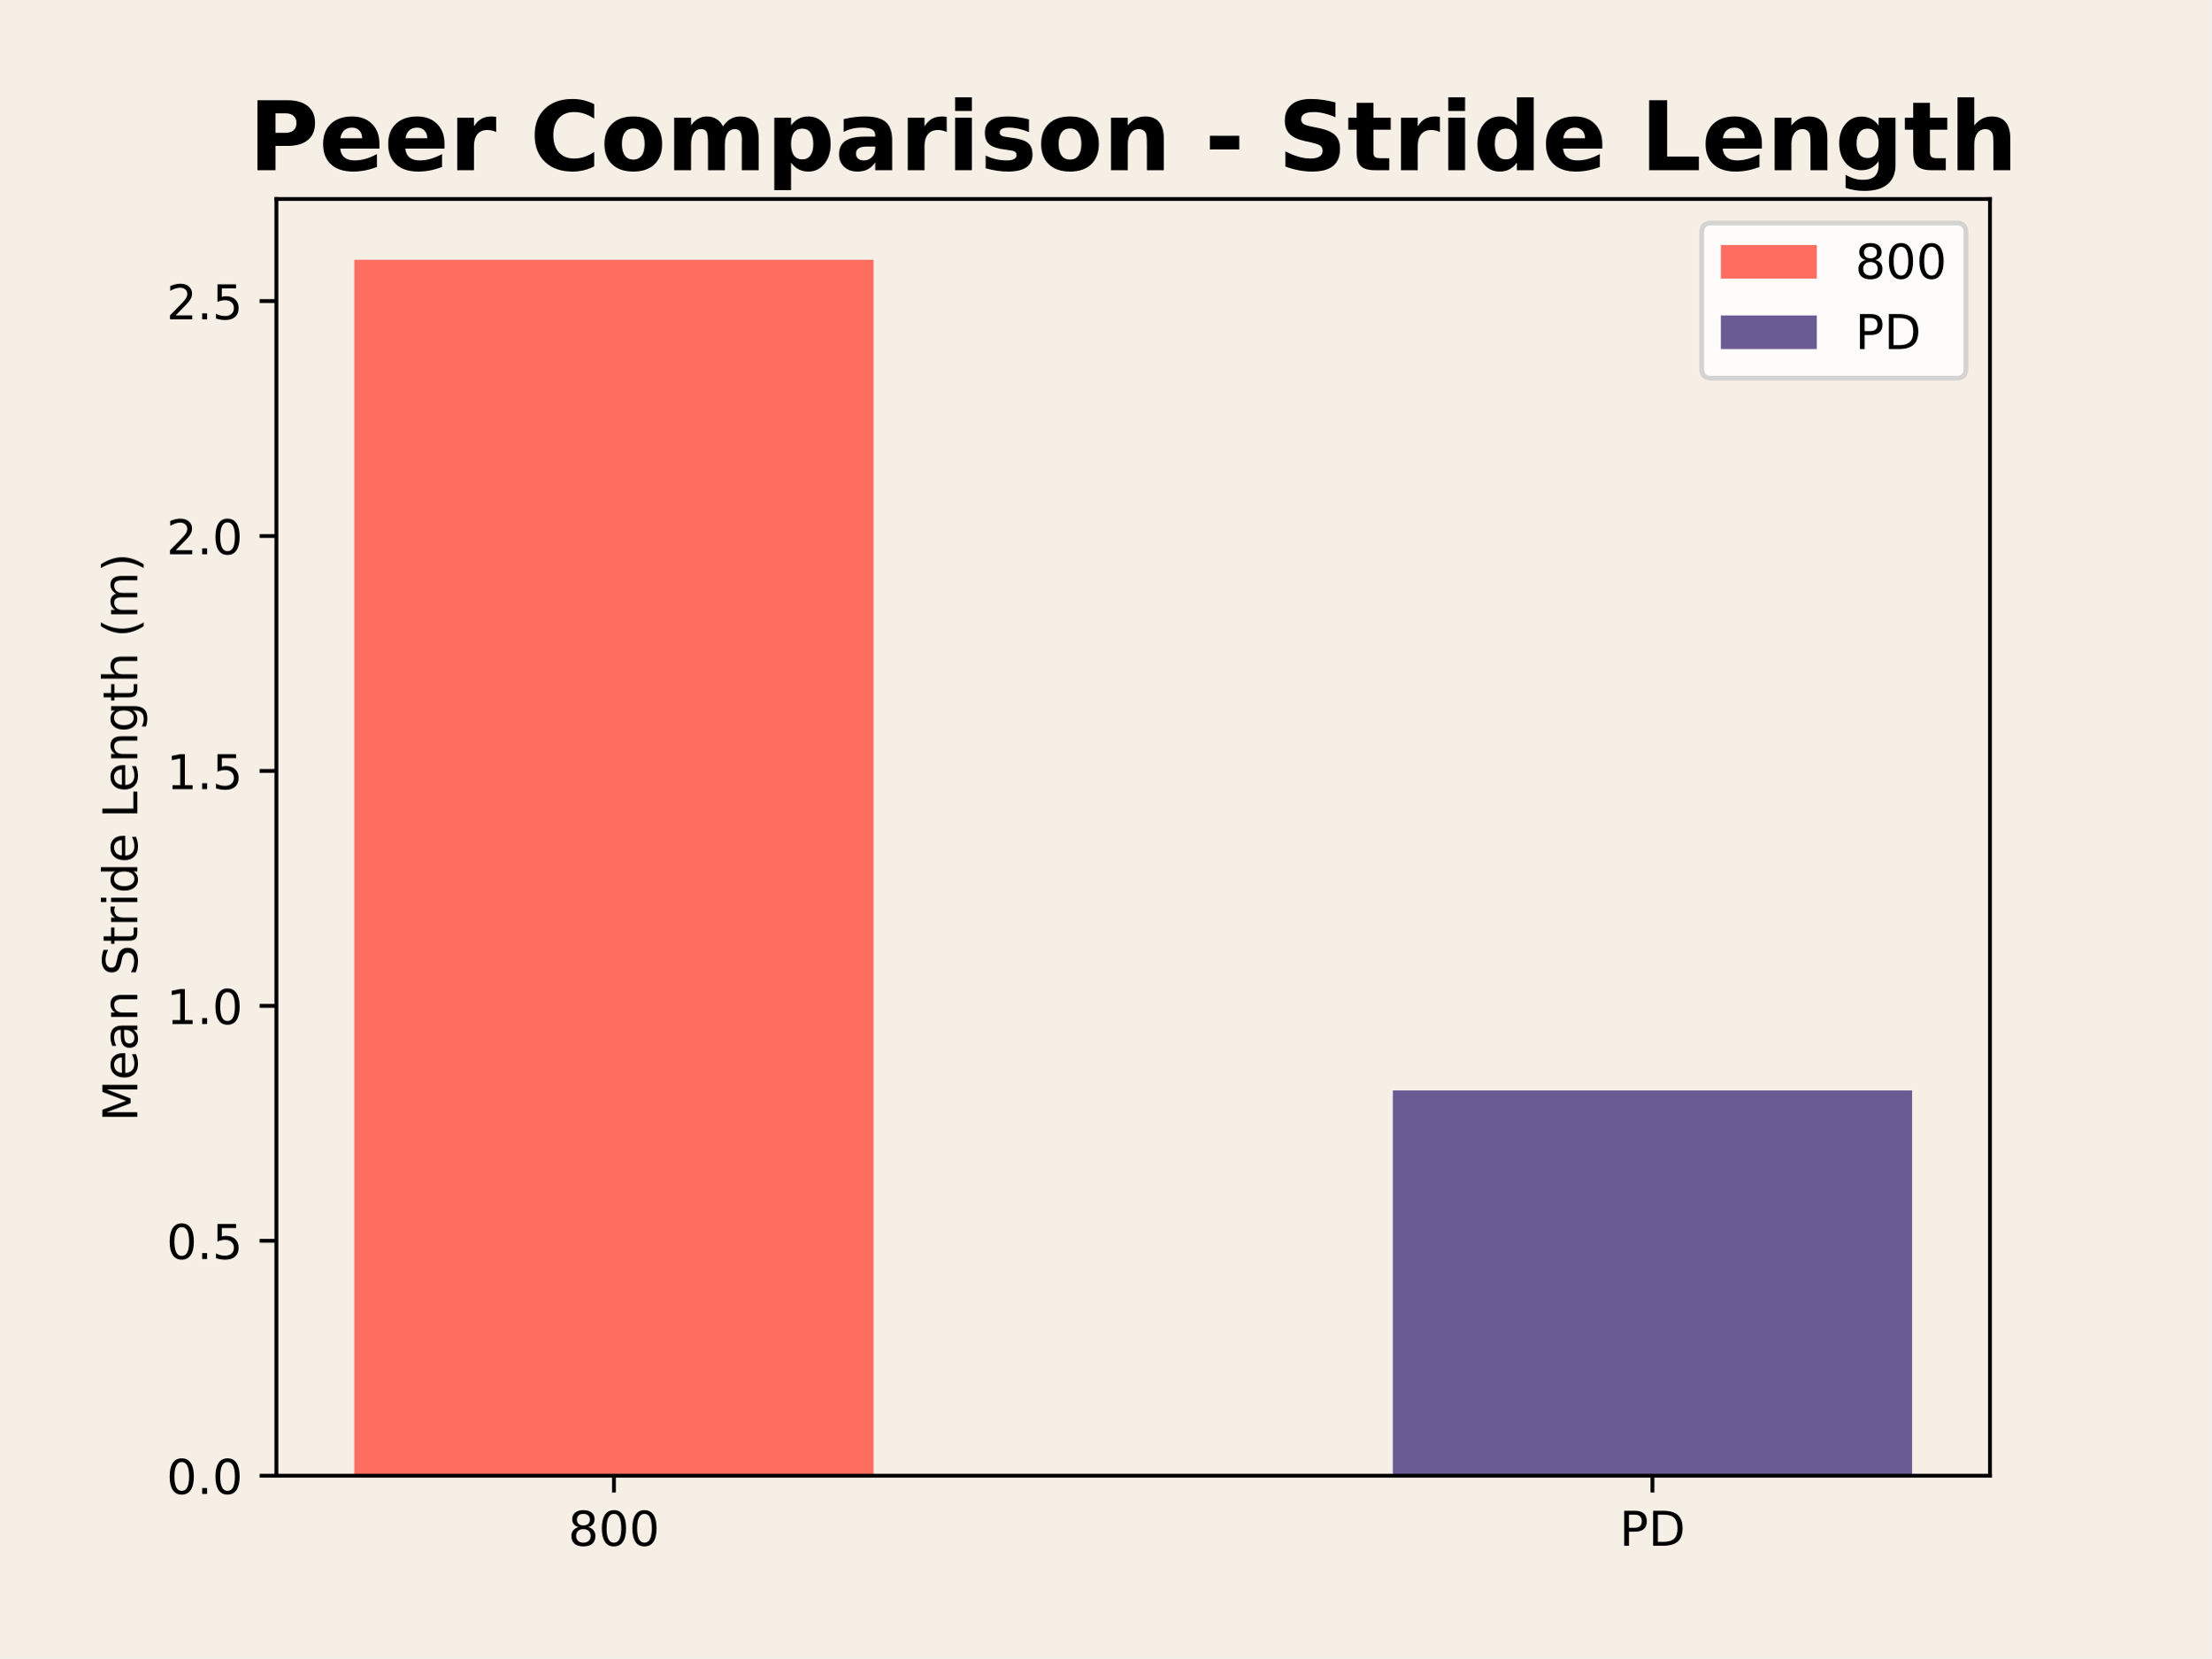
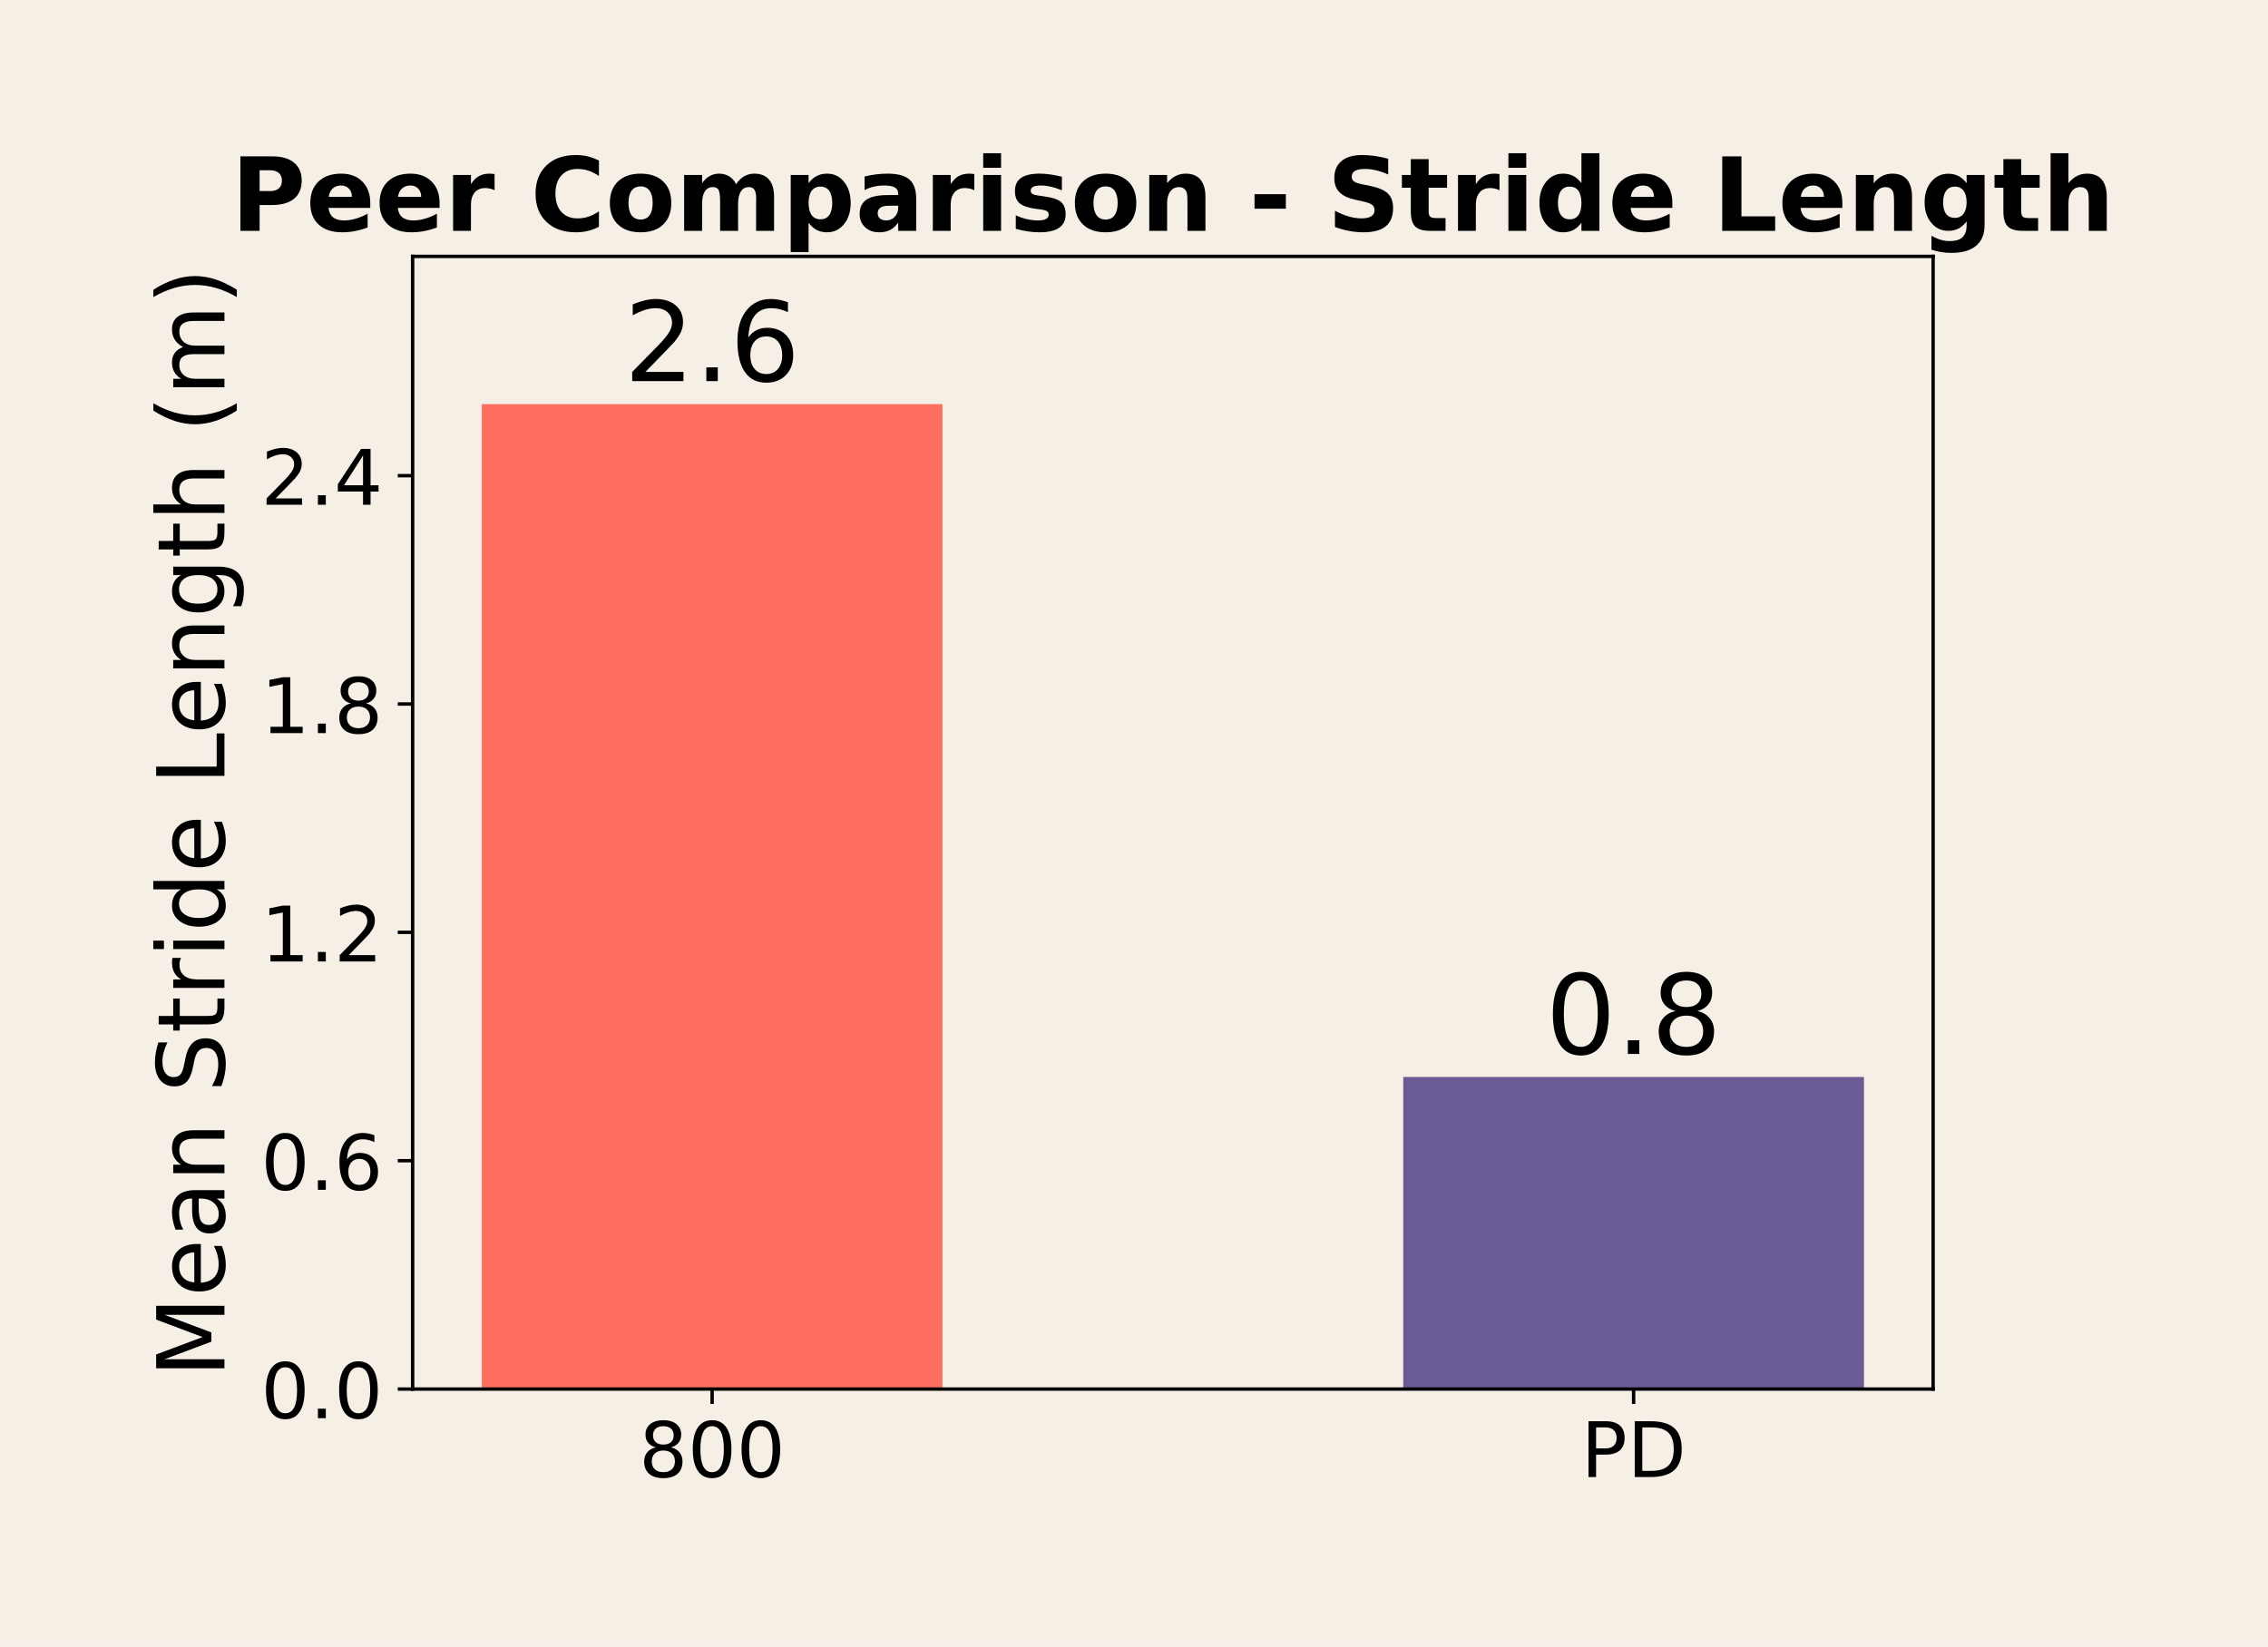
- <svg xmlns="http://www.w3.org/2000/svg" xmlns:xlink="http://www.w3.org/1999/xlink" width="460.8pt" height="345.6pt" viewBox="0 0 460.8 345.6" version="1.1">
+ <svg xmlns="http://www.w3.org/2000/svg" xmlns:xlink="http://www.w3.org/1999/xlink" width="532.696pt" height="386.769pt" viewBox="0 0 532.696 386.769" version="1.1">
  <defs>
    <style type="text/css">*{stroke-linejoin: round; stroke-linecap: butt}</style>
  </defs>
  <g id="figure_1">
    <g id="patch_1">
-       <path d="M 0 345.6  L 460.8 345.6  L 460.8 0  L 0 0  z " style="fill: #f6efe6" />
+       <path d="M 0 386.769  L 532.696 386.769  L 532.696 0  L 0 0  z " style="fill: #f6efe6" />
    </g>
    <g id="axes_1">
      <g id="patch_2">
-         <path d="M 57.6 307.584  L 414.72 307.584  L 414.72 41.472  L 57.6 41.472  z " style="fill: #f6efe6" />
+         <path d="M 96.918 326.348  L 454.038 326.348  L 454.038 60.236  L 96.918 60.236  z " style="fill: #f6efe6" />
      </g>
      <g id="patch_3">
-         <path d="M 73.833 307.584  L 182.051 307.584  L 182.051 54.144  L 73.833 54.144  z " clip-path="url(#peed74e137e)" style="fill: #ff6f61" />
+         <path d="M 113.15 326.348  L 221.368 326.348  L 221.368 94.947  L 113.15 94.947  z " clip-path="url(#pbfdc96626c)" style="fill: #ff6f61" />
      </g>
      <g id="patch_4">
-         <path d="M 290.269 307.584  L 398.487 307.584  L 398.487 227.28  L 290.269 227.28  z " clip-path="url(#peed74e137e)" style="fill: #6b5b95" />
+         <path d="M 329.587 326.348  L 437.805 326.348  L 437.805 253.027  L 329.587 253.027  z " clip-path="url(#pbfdc96626c)" style="fill: #6b5b95" />
      </g>
      <g id="matplotlib.axis_1">
        <g id="xtick_1">
          <g id="line2d_1">
            <defs>
-               <path id="m2d00650267" d="M 0 0  L 0 3.5  " style="stroke: #000000; stroke-width: 0.8" />
+               <path id="mbfde07ee9f" d="M 0 0  L 0 3.5  " style="stroke: #000000; stroke-width: 0.8" />
            </defs>
            <g>
-               <use xlink:href="#m2d00650267" x="127.942" y="307.584" style="stroke: #000000; stroke-width: 0.8" />
+               <use xlink:href="#mbfde07ee9f" x="167.259" y="326.348" style="stroke: #000000; stroke-width: 0.8" />
            </g>
          </g>
          <g id="text_1">
-             <g transform="translate(118.3981 322.1824) scale(0.1 -0.1)">
+             <g transform="translate(150.0806 347.0254) scale(0.18 -0.18)">
              <defs>
                <path id="DejaVuSans-38" d="M 2034 2216  Q 1584 2216 1326 1975  Q 1069 1734 1069 1313  Q 1069 891 1326 650  Q 1584 409 2034 409  Q 2484 409 2743 651  Q 3003 894 3003 1313  Q 3003 1734 2745 1975  Q 2488 2216 2034 2216  z M 1403 2484  Q 997 2584 770 2862  Q 544 3141 544 3541  Q 544 4100 942 4425  Q 1341 4750 2034 4750  Q 2731 4750 3128 4425  Q 3525 4100 3525 3541  Q 3525 3141 3298 2862  Q 3072 2584 2669 2484  Q 3125 2378 3379 2068  Q 3634 1759 3634 1313  Q 3634 634 3220 271  Q 2806 -91 2034 -91  Q 1263 -91 848 271  Q 434 634 434 1313  Q 434 1759 690 2068  Q 947 2378 1403 2484  z M 1172 3481  Q 1172 3119 1398 2916  Q 1625 2713 2034 2713  Q 2441 2713 2670 2916  Q 2900 3119 2900 3481  Q 2900 3844 2670 4047  Q 2441 4250 2034 4250  Q 1625 4250 1398 4047  Q 1172 3844 1172 3481  z " transform="scale(0.015625)" />
                <path id="DejaVuSans-30" d="M 2034 4250  Q 1547 4250 1301 3770  Q 1056 3291 1056 2328  Q 1056 1369 1301 889  Q 1547 409 2034 409  Q 2525 409 2770 889  Q 3016 1369 3016 2328  Q 3016 3291 2770 3770  Q 2525 4250 2034 4250  z M 2034 4750  Q 2819 4750 3233 4129  Q 3647 3509 3647 2328  Q 3647 1150 3233 529  Q 2819 -91 2034 -91  Q 1250 -91 836 529  Q 422 1150 422 2328  Q 422 3509 836 4129  Q 1250 4750 2034 4750  z " transform="scale(0.015625)" />
              </defs>
              <use xlink:href="#DejaVuSans-38" />
              <use xlink:href="#DejaVuSans-30" x="63.623" />
              <use xlink:href="#DejaVuSans-30" x="127.246" />
            </g>
          </g>
        </g>
        <g id="xtick_2">
          <g id="line2d_2">
            <g>
-               <use xlink:href="#m2d00650267" x="344.378" y="307.584" style="stroke: #000000; stroke-width: 0.8" />
+               <use xlink:href="#mbfde07ee9f" x="383.696" y="326.348" style="stroke: #000000; stroke-width: 0.8" />
            </g>
          </g>
          <g id="text_2">
-             <g transform="translate(337.5133 322.1824) scale(0.1 -0.1)">
+             <g transform="translate(371.339 347.0254) scale(0.18 -0.18)">
              <defs>
                <path id="DejaVuSans-50" d="M 1259 4147  L 1259 2394  L 2053 2394  Q 2494 2394 2734 2622  Q 2975 2850 2975 3272  Q 2975 3691 2734 3919  Q 2494 4147 2053 4147  L 1259 4147  z M 628 4666  L 2053 4666  Q 2838 4666 3239 4311  Q 3641 3956 3641 3272  Q 3641 2581 3239 2228  Q 2838 1875 2053 1875  L 1259 1875  L 1259 0  L 628 0  L 628 4666  z " transform="scale(0.015625)" />
                <path id="DejaVuSans-44" d="M 1259 4147  L 1259 519  L 2022 519  Q 2988 519 3436 956  Q 3884 1394 3884 2338  Q 3884 3275 3436 3711  Q 2988 4147 2022 4147  L 1259 4147  z M 628 4666  L 1925 4666  Q 3281 4666 3915 4102  Q 4550 3538 4550 2338  Q 4550 1131 3912 565  Q 3275 0 1925 0  L 628 0  L 628 4666  z " transform="scale(0.015625)" />
              </defs>
              <use xlink:href="#DejaVuSans-50" />
              <use xlink:href="#DejaVuSans-44" x="60.303" />
            </g>
          </g>
        </g>
      </g>
      <g id="matplotlib.axis_2">
        <g id="ytick_1">
          <g id="line2d_3">
            <defs>
-               <path id="m8fcff93550" d="M 0 0  L -3.5 0  " style="stroke: #000000; stroke-width: 0.8" />
+               <path id="m55ec29f36c" d="M 0 0  L -3.5 0  " style="stroke: #000000; stroke-width: 0.8" />
            </defs>
            <g>
-               <use xlink:href="#m8fcff93550" x="57.6" y="307.584" style="stroke: #000000; stroke-width: 0.8" />
+               <use xlink:href="#m55ec29f36c" x="96.918" y="326.348" style="stroke: #000000; stroke-width: 0.8" />
            </g>
          </g>
          <g id="text_3">
-             <g transform="translate(34.69687 311.3832) scale(0.1 -0.1)">
+             <g transform="translate(61.29187 333.1868) scale(0.18 -0.18)">
              <defs>
                <path id="DejaVuSans-2e" d="M 684 794  L 1344 794  L 1344 0  L 684 0  L 684 794  z " transform="scale(0.015625)" />
              </defs>
              <use xlink:href="#DejaVuSans-30" />
              <use xlink:href="#DejaVuSans-2e" x="63.623" />
              <use xlink:href="#DejaVuSans-30" x="95.41" />
            </g>
          </g>
        </g>
        <g id="ytick_2">
          <g id="line2d_4">
            <g>
-               <use xlink:href="#m8fcff93550" x="57.6" y="258.618" style="stroke: #000000; stroke-width: 0.8" />
+               <use xlink:href="#m55ec29f36c" x="96.918" y="272.698" style="stroke: #000000; stroke-width: 0.8" />
            </g>
          </g>
          <g id="text_4">
-             <g transform="translate(34.69687 262.4171) scale(0.1 -0.1)">
-               <defs>
-                 <path id="DejaVuSans-35" d="M 691 4666  L 3169 4666  L 3169 4134  L 1269 4134  L 1269 2991  Q 1406 3038 1543 3061  Q 1681 3084 1819 3084  Q 2600 3084 3056 2656  Q 3513 2228 3513 1497  Q 3513 744 3044 326  Q 2575 -91 1722 -91  Q 1428 -91 1123 -41  Q 819 9 494 109  L 494 744  Q 775 591 1075 516  Q 1375 441 1709 441  Q 2250 441 2565 725  Q 2881 1009 2881 1497  Q 2881 1984 2565 2268  Q 2250 2553 1709 2553  Q 1456 2553 1204 2497  Q 953 2441 691 2322  L 691 4666  z " transform="scale(0.015625)" />
+             <g transform="translate(61.29187 279.537) scale(0.18 -0.18)">
+               <defs>
+                 <path id="DejaVuSans-36" d="M 2113 2584  Q 1688 2584 1439 2293  Q 1191 2003 1191 1497  Q 1191 994 1439 701  Q 1688 409 2113 409  Q 2538 409 2786 701  Q 3034 994 3034 1497  Q 3034 2003 2786 2293  Q 2538 2584 2113 2584  z M 3366 4563  L 3366 3988  Q 3128 4100 2886 4159  Q 2644 4219 2406 4219  Q 1781 4219 1451 3797  Q 1122 3375 1075 2522  Q 1259 2794 1537 2939  Q 1816 3084 2150 3084  Q 2853 3084 3261 2657  Q 3669 2231 3669 1497  Q 3669 778 3244 343  Q 2819 -91 2113 -91  Q 1303 -91 875 529  Q 447 1150 447 2328  Q 447 3434 972 4092  Q 1497 4750 2381 4750  Q 2619 4750 2861 4703  Q 3103 4656 3366 4563  z " transform="scale(0.015625)" />
              </defs>
              <use xlink:href="#DejaVuSans-30" />
              <use xlink:href="#DejaVuSans-2e" x="63.623" />
-               <use xlink:href="#DejaVuSans-35" x="95.41" />
+               <use xlink:href="#DejaVuSans-36" x="95.41" />
            </g>
          </g>
        </g>
        <g id="ytick_3">
          <g id="line2d_5">
            <g>
-               <use xlink:href="#m8fcff93550" x="57.6" y="209.652" style="stroke: #000000; stroke-width: 0.8" />
+               <use xlink:href="#m55ec29f36c" x="96.918" y="219.049" style="stroke: #000000; stroke-width: 0.8" />
            </g>
          </g>
          <g id="text_5">
-             <g transform="translate(34.69687 213.451) scale(0.1 -0.1)">
+             <g transform="translate(61.29187 225.8871) scale(0.18 -0.18)">
              <defs>
                <path id="DejaVuSans-31" d="M 794 531  L 1825 531  L 1825 4091  L 703 3866  L 703 4441  L 1819 4666  L 2450 4666  L 2450 531  L 3481 531  L 3481 0  L 794 0  L 794 531  z " transform="scale(0.015625)" />
+                 <path id="DejaVuSans-32" d="M 1228 531  L 3431 531  L 3431 0  L 469 0  L 469 531  Q 828 903 1448 1529  Q 2069 2156 2228 2338  Q 2531 2678 2651 2914  Q 2772 3150 2772 3378  Q 2772 3750 2511 3984  Q 2250 4219 1831 4219  Q 1534 4219 1204 4116  Q 875 4013 500 3803  L 500 4441  Q 881 4594 1212 4672  Q 1544 4750 1819 4750  Q 2544 4750 2975 4387  Q 3406 4025 3406 3419  Q 3406 3131 3298 2873  Q 3191 2616 2906 2266  Q 2828 2175 2409 1742  Q 1991 1309 1228 531  z " transform="scale(0.015625)" />
              </defs>
              <use xlink:href="#DejaVuSans-31" />
              <use xlink:href="#DejaVuSans-2e" x="63.623" />
-               <use xlink:href="#DejaVuSans-30" x="95.41" />
+               <use xlink:href="#DejaVuSans-32" x="95.41" />
            </g>
          </g>
        </g>
        <g id="ytick_4">
          <g id="line2d_6">
            <g>
-               <use xlink:href="#m8fcff93550" x="57.6" y="160.686" style="stroke: #000000; stroke-width: 0.8" />
+               <use xlink:href="#m55ec29f36c" x="96.918" y="165.399" style="stroke: #000000; stroke-width: 0.8" />
            </g>
          </g>
          <g id="text_6">
-             <g transform="translate(34.69687 164.4848) scale(0.1 -0.1)">
+             <g transform="translate(61.29187 172.2373) scale(0.18 -0.18)">
              <use xlink:href="#DejaVuSans-31" />
              <use xlink:href="#DejaVuSans-2e" x="63.623" />
-               <use xlink:href="#DejaVuSans-35" x="95.41" />
+               <use xlink:href="#DejaVuSans-38" x="95.41" />
            </g>
          </g>
        </g>
        <g id="ytick_5">
          <g id="line2d_7">
            <g>
-               <use xlink:href="#m8fcff93550" x="57.6" y="111.719" style="stroke: #000000; stroke-width: 0.8" />
+               <use xlink:href="#m55ec29f36c" x="96.918" y="111.749" style="stroke: #000000; stroke-width: 0.8" />
            </g>
          </g>
          <g id="text_7">
-             <g transform="translate(34.69687 115.5187) scale(0.1 -0.1)">
-               <defs>
-                 <path id="DejaVuSans-32" d="M 1228 531  L 3431 531  L 3431 0  L 469 0  L 469 531  Q 828 903 1448 1529  Q 2069 2156 2228 2338  Q 2531 2678 2651 2914  Q 2772 3150 2772 3378  Q 2772 3750 2511 3984  Q 2250 4219 1831 4219  Q 1534 4219 1204 4116  Q 875 4013 500 3803  L 500 4441  Q 881 4594 1212 4672  Q 1544 4750 1819 4750  Q 2544 4750 2975 4387  Q 3406 4025 3406 3419  Q 3406 3131 3298 2873  Q 3191 2616 2906 2266  Q 2828 2175 2409 1742  Q 1991 1309 1228 531  z " transform="scale(0.015625)" />
+             <g transform="translate(61.29187 118.5874) scale(0.18 -0.18)">
+               <defs>
+                 <path id="DejaVuSans-34" d="M 2419 4116  L 825 1625  L 2419 1625  L 2419 4116  z M 2253 4666  L 3047 4666  L 3047 1625  L 3713 1625  L 3713 1100  L 3047 1100  L 3047 0  L 2419 0  L 2419 1100  L 313 1100  L 313 1709  L 2253 4666  z " transform="scale(0.015625)" />
              </defs>
              <use xlink:href="#DejaVuSans-32" />
              <use xlink:href="#DejaVuSans-2e" x="63.623" />
-               <use xlink:href="#DejaVuSans-30" x="95.41" />
-             </g>
-           </g>
-         </g>
-         <g id="ytick_6">
-           <g id="line2d_8">
-             <g>
-               <use xlink:href="#m8fcff93550" x="57.6" y="62.753" style="stroke: #000000; stroke-width: 0.8" />
-             </g>
-           </g>
-           <g id="text_8">
-             <g transform="translate(34.69687 66.55255) scale(0.1 -0.1)">
-               <use xlink:href="#DejaVuSans-32" />
-               <use xlink:href="#DejaVuSans-2e" x="63.623" />
-               <use xlink:href="#DejaVuSans-35" x="95.41" />
-             </g>
-           </g>
-         </g>
-         <g id="text_9">
-           <g transform="translate(28.61719 233.7671) rotate(-90) scale(0.1 -0.1)">
+               <use xlink:href="#DejaVuSans-34" x="95.41" />
+             </g>
+           </g>
+         </g>
+         <g id="text_8">
+           <g transform="translate(52.71656 323.6182) rotate(-90) scale(0.22 -0.22)">
            <defs>
              <path id="DejaVuSans-4d" d="M 628 4666  L 1569 4666  L 2759 1491  L 3956 4666  L 4897 4666  L 4897 0  L 4281 0  L 4281 4097  L 3078 897  L 2444 897  L 1241 4097  L 1241 0  L 628 0  L 628 4666  z " transform="scale(0.015625)" />
              <path id="DejaVuSans-65" d="M 3597 1894  L 3597 1613  L 953 1613  Q 991 1019 1311 708  Q 1631 397 2203 397  Q 2534 397 2845 478  Q 3156 559 3463 722  L 3463 178  Q 3153 47 2828 -22  Q 2503 -91 2169 -91  Q 1331 -91 842 396  Q 353 884 353 1716  Q 353 2575 817 3079  Q 1281 3584 2069 3584  Q 2775 3584 3186 3129  Q 3597 2675 3597 1894  z M 3022 2063  Q 3016 2534 2758 2815  Q 2500 3097 2075 3097  Q 1594 3097 1305 2825  Q 1016 2553 972 2059  L 3022 2063  z " transform="scale(0.015625)" />
              <path id="DejaVuSans-61" d="M 2194 1759  Q 1497 1759 1228 1600  Q 959 1441 959 1056  Q 959 750 1161 570  Q 1363 391 1709 391  Q 2188 391 2477 730  Q 2766 1069 2766 1631  L 2766 1759  L 2194 1759  z M 3341 1997  L 3341 0  L 2766 0  L 2766 531  Q 2569 213 2275 61  Q 1981 -91 1556 -91  Q 1019 -91 701 211  Q 384 513 384 1019  Q 384 1609 779 1909  Q 1175 2209 1959 2209  L 2766 2209  L 2766 2266  Q 2766 2663 2505 2880  Q 2244 3097 1772 3097  Q 1472 3097 1187 3025  Q 903 2953 641 2809  L 641 3341  Q 956 3463 1253 3523  Q 1550 3584 1831 3584  Q 2591 3584 2966 3190  Q 3341 2797 3341 1997  z " transform="scale(0.015625)" />
              <path id="DejaVuSans-6e" d="M 3513 2113  L 3513 0  L 2938 0  L 2938 2094  Q 2938 2591 2744 2837  Q 2550 3084 2163 3084  Q 1697 3084 1428 2787  Q 1159 2491 1159 1978  L 1159 0  L 581 0  L 581 3500  L 1159 3500  L 1159 2956  Q 1366 3272 1645 3428  Q 1925 3584 2291 3584  Q 2894 3584 3203 3211  Q 3513 2838 3513 2113  z " transform="scale(0.015625)" />
              <path id="DejaVuSans-20" transform="scale(0.015625)" />
              <path id="DejaVuSans-53" d="M 3425 4513  L 3425 3897  Q 3066 4069 2747 4153  Q 2428 4238 2131 4238  Q 1616 4238 1336 4038  Q 1056 3838 1056 3469  Q 1056 3159 1242 3001  Q 1428 2844 1947 2747  L 2328 2669  Q 3034 2534 3370 2195  Q 3706 1856 3706 1288  Q 3706 609 3251 259  Q 2797 -91 1919 -91  Q 1588 -91 1214 -16  Q 841 59 441 206  L 441 856  Q 825 641 1194 531  Q 1563 422 1919 422  Q 2459 422 2753 634  Q 3047 847 3047 1241  Q 3047 1584 2836 1778  Q 2625 1972 2144 2069  L 1759 2144  Q 1053 2284 737 2584  Q 422 2884 422 3419  Q 422 4038 858 4394  Q 1294 4750 2059 4750  Q 2388 4750 2728 4690  Q 3069 4631 3425 4513  z " transform="scale(0.015625)" />
              <path id="DejaVuSans-74" d="M 1172 4494  L 1172 3500  L 2356 3500  L 2356 3053  L 1172 3053  L 1172 1153  Q 1172 725 1289 603  Q 1406 481 1766 481  L 2356 481  L 2356 0  L 1766 0  Q 1100 0 847 248  Q 594 497 594 1153  L 594 3053  L 172 3053  L 172 3500  L 594 3500  L 594 4494  L 1172 4494  z " transform="scale(0.015625)" />
              <path id="DejaVuSans-72" d="M 2631 2963  Q 2534 3019 2420 3045  Q 2306 3072 2169 3072  Q 1681 3072 1420 2755  Q 1159 2438 1159 1844  L 1159 0  L 581 0  L 581 3500  L 1159 3500  L 1159 2956  Q 1341 3275 1631 3429  Q 1922 3584 2338 3584  Q 2397 3584 2469 3576  Q 2541 3569 2628 3553  L 2631 2963  z " transform="scale(0.015625)" />
              <path id="DejaVuSans-69" d="M 603 3500  L 1178 3500  L 1178 0  L 603 0  L 603 3500  z M 603 4863  L 1178 4863  L 1178 4134  L 603 4134  L 603 4863  z " transform="scale(0.015625)" />
              <path id="DejaVuSans-64" d="M 2906 2969  L 2906 4863  L 3481 4863  L 3481 0  L 2906 0  L 2906 525  Q 2725 213 2448 61  Q 2172 -91 1784 -91  Q 1150 -91 751 415  Q 353 922 353 1747  Q 353 2572 751 3078  Q 1150 3584 1784 3584  Q 2172 3584 2448 3432  Q 2725 3281 2906 2969  z M 947 1747  Q 947 1113 1208 752  Q 1469 391 1925 391  Q 2381 391 2643 752  Q 2906 1113 2906 1747  Q 2906 2381 2643 2742  Q 2381 3103 1925 3103  Q 1469 3103 1208 2742  Q 947 2381 947 1747  z " transform="scale(0.015625)" />
              <path id="DejaVuSans-4c" d="M 628 4666  L 1259 4666  L 1259 531  L 3531 531  L 3531 0  L 628 0  L 628 4666  z " transform="scale(0.015625)" />
              <path id="DejaVuSans-67" d="M 2906 1791  Q 2906 2416 2648 2759  Q 2391 3103 1925 3103  Q 1463 3103 1205 2759  Q 947 2416 947 1791  Q 947 1169 1205 825  Q 1463 481 1925 481  Q 2391 481 2648 825  Q 2906 1169 2906 1791  z M 3481 434  Q 3481 -459 3084 -895  Q 2688 -1331 1869 -1331  Q 1566 -1331 1297 -1286  Q 1028 -1241 775 -1147  L 775 -588  Q 1028 -725 1275 -790  Q 1522 -856 1778 -856  Q 2344 -856 2625 -561  Q 2906 -266 2906 331  L 2906 616  Q 2728 306 2450 153  Q 2172 0 1784 0  Q 1141 0 747 490  Q 353 981 353 1791  Q 353 2603 747 3093  Q 1141 3584 1784 3584  Q 2172 3584 2450 3431  Q 2728 3278 2906 2969  L 2906 3500  L 3481 3500  L 3481 434  z " transform="scale(0.015625)" />
              <path id="DejaVuSans-68" d="M 3513 2113  L 3513 0  L 2938 0  L 2938 2094  Q 2938 2591 2744 2837  Q 2550 3084 2163 3084  Q 1697 3084 1428 2787  Q 1159 2491 1159 1978  L 1159 0  L 581 0  L 581 4863  L 1159 4863  L 1159 2956  Q 1366 3272 1645 3428  Q 1925 3584 2291 3584  Q 2894 3584 3203 3211  Q 3513 2838 3513 2113  z " transform="scale(0.015625)" />
              <path id="DejaVuSans-28" d="M 1984 4856  Q 1566 4138 1362 3434  Q 1159 2731 1159 2009  Q 1159 1288 1364 580  Q 1569 -128 1984 -844  L 1484 -844  Q 1016 -109 783 600  Q 550 1309 550 2009  Q 550 2706 781 3412  Q 1013 4119 1484 4856  L 1984 4856  z " transform="scale(0.015625)" />
              <path id="DejaVuSans-6d" d="M 3328 2828  Q 3544 3216 3844 3400  Q 4144 3584 4550 3584  Q 5097 3584 5394 3201  Q 5691 2819 5691 2113  L 5691 0  L 5113 0  L 5113 2094  Q 5113 2597 4934 2840  Q 4756 3084 4391 3084  Q 3944 3084 3684 2787  Q 3425 2491 3425 1978  L 3425 0  L 2847 0  L 2847 2094  Q 2847 2600 2669 2842  Q 2491 3084 2119 3084  Q 1678 3084 1418 2786  Q 1159 2488 1159 1978  L 1159 0  L 581 0  L 581 3500  L 1159 3500  L 1159 2956  Q 1356 3278 1631 3431  Q 1906 3584 2284 3584  Q 2666 3584 2933 3390  Q 3200 3197 3328 2828  z " transform="scale(0.015625)" />
              <path id="DejaVuSans-29" d="M 513 4856  L 1013 4856  Q 1481 4119 1714 3412  Q 1947 2706 1947 2009  Q 1947 1309 1714 600  Q 1481 -109 1013 -844  L 513 -844  Q 928 -128 1133 580  Q 1338 1288 1338 2009  Q 1338 2731 1133 3434  Q 928 4138 513 4856  z " transform="scale(0.015625)" />
            </defs>
            <use xlink:href="#DejaVuSans-4d" />
            <use xlink:href="#DejaVuSans-65" x="86.279" />
            <use xlink:href="#DejaVuSans-61" x="147.803" />
            <use xlink:href="#DejaVuSans-6e" x="209.082" />
            <use xlink:href="#DejaVuSans-20" x="272.461" />
            <use xlink:href="#DejaVuSans-53" x="304.248" />
            <use xlink:href="#DejaVuSans-74" x="367.725" />
            <use xlink:href="#DejaVuSans-72" x="406.934" />
            <use xlink:href="#DejaVuSans-69" x="448.047" />
            <use xlink:href="#DejaVuSans-64" x="475.83" />
            <use xlink:href="#DejaVuSans-65" x="539.307" />
            <use xlink:href="#DejaVuSans-20" x="600.83" />
            <use xlink:href="#DejaVuSans-4c" x="632.617" />
            <use xlink:href="#DejaVuSans-65" x="686.58" />
            <use xlink:href="#DejaVuSans-6e" x="748.104" />
            <use xlink:href="#DejaVuSans-67" x="811.482" />
            <use xlink:href="#DejaVuSans-74" x="874.959" />
            <use xlink:href="#DejaVuSans-68" x="914.168" />
            <use xlink:href="#DejaVuSans-20" x="977.547" />
            <use xlink:href="#DejaVuSans-28" x="1009.334" />
            <use xlink:href="#DejaVuSans-6d" x="1048.348" />
            <use xlink:href="#DejaVuSans-29" x="1145.76" />
          </g>
        </g>
      </g>
      <g id="patch_5">
-         <path d="M 57.6 307.584  L 57.6 41.472  " style="fill: none; stroke: #000000; stroke-width: 0.8; stroke-linejoin: miter; stroke-linecap: square" />
+         <path d="M 96.918 326.348  L 96.918 60.236  " style="fill: none; stroke: #000000; stroke-width: 0.8; stroke-linejoin: miter; stroke-linecap: square" />
      </g>
      <g id="patch_6">
-         <path d="M 414.72 307.584  L 414.72 41.472  " style="fill: none; stroke: #000000; stroke-width: 0.8; stroke-linejoin: miter; stroke-linecap: square" />
+         <path d="M 454.038 326.348  L 454.038 60.236  " style="fill: none; stroke: #000000; stroke-width: 0.8; stroke-linejoin: miter; stroke-linecap: square" />
      </g>
      <g id="patch_7">
-         <path d="M 57.6 307.584  L 414.72 307.584  " style="fill: none; stroke: #000000; stroke-width: 0.8; stroke-linejoin: miter; stroke-linecap: square" />
+         <path d="M 96.918 326.348  L 454.038 326.348  " style="fill: none; stroke: #000000; stroke-width: 0.8; stroke-linejoin: miter; stroke-linecap: square" />
      </g>
      <g id="patch_8">
-         <path d="M 57.6 41.472  L 414.72 41.472  " style="fill: none; stroke: #000000; stroke-width: 0.8; stroke-linejoin: miter; stroke-linecap: square" />
+         <path d="M 96.918 60.236  L 454.038 60.236  " style="fill: none; stroke: #000000; stroke-width: 0.8; stroke-linejoin: miter; stroke-linecap: square" />
+       </g>
+       <g id="text_9">
+         <g transform="translate(146.5853 89.53932) scale(0.26 -0.26)">
+           <use xlink:href="#DejaVuSans-32" />
+           <use xlink:href="#DejaVuSans-2e" x="63.623" />
+           <use xlink:href="#DejaVuSans-36" x="95.41" />
+         </g>
      </g>
      <g id="text_10">
-         <g transform="translate(51.81156 35.472) scale(0.2 -0.2)">
+         <g transform="translate(363.0216 247.6196) scale(0.26 -0.26)">
+           <use xlink:href="#DejaVuSans-30" />
+           <use xlink:href="#DejaVuSans-2e" x="63.623" />
+           <use xlink:href="#DejaVuSans-38" x="95.41" />
+         </g>
+       </g>
+       <g id="text_11">
+         <g transform="translate(54.25937 54.23625) scale(0.24 -0.24)">
          <defs>
            <path id="DejaVuSans-Bold-50" d="M 588 4666  L 2584 4666  Q 3475 4666 3951 4270  Q 4428 3875 4428 3144  Q 4428 2409 3951 2014  Q 3475 1619 2584 1619  L 1791 1619  L 1791 0  L 588 0  L 588 4666  z M 1791 3794  L 1791 2491  L 2456 2491  Q 2806 2491 2997 2661  Q 3188 2831 3188 3144  Q 3188 3456 2997 3625  Q 2806 3794 2456 3794  L 1791 3794  z " transform="scale(0.015625)" />
            <path id="DejaVuSans-Bold-65" d="M 4031 1759  L 4031 1441  L 1416 1441  Q 1456 1047 1700 850  Q 1944 653 2381 653  Q 2734 653 3104 758  Q 3475 863 3866 1075  L 3866 213  Q 3469 63 3072 -14  Q 2675 -91 2278 -91  Q 1328 -91 801 392  Q 275 875 275 1747  Q 275 2603 792 3093  Q 1309 3584 2216 3584  Q 3041 3584 3536 3087  Q 4031 2591 4031 1759  z M 2881 2131  Q 2881 2450 2695 2645  Q 2509 2841 2209 2841  Q 1884 2841 1681 2658  Q 1478 2475 1428 2131  L 2881 2131  z " transform="scale(0.015625)" />
            <path id="DejaVuSans-Bold-72" d="M 3138 2547  Q 2991 2616 2845 2648  Q 2700 2681 2553 2681  Q 2122 2681 1889 2404  Q 1656 2128 1656 1613  L 1656 0  L 538 0  L 538 3500  L 1656 3500  L 1656 2925  Q 1872 3269 2151 3426  Q 2431 3584 2822 3584  Q 2878 3584 2943 3579  Q 3009 3575 3134 3559  L 3138 2547  z " transform="scale(0.015625)" />
            <path id="DejaVuSans-Bold-20" transform="scale(0.015625)" />
            <path id="DejaVuSans-Bold-43" d="M 4288 256  Q 3956 84 3597 -3  Q 3238 -91 2847 -91  Q 1681 -91 1000 561  Q 319 1213 319 2328  Q 319 3447 1000 4098  Q 1681 4750 2847 4750  Q 3238 4750 3597 4662  Q 3956 4575 4288 4403  L 4288 3438  Q 3953 3666 3628 3772  Q 3303 3878 2944 3878  Q 2300 3878 1931 3465  Q 1563 3053 1563 2328  Q 1563 1606 1931 1193  Q 2300 781 2944 781  Q 3303 781 3628 887  Q 3953 994 4288 1222  L 4288 256  z " transform="scale(0.015625)" />
            <path id="DejaVuSans-Bold-6f" d="M 2203 2784  Q 1831 2784 1636 2517  Q 1441 2250 1441 1747  Q 1441 1244 1636 976  Q 1831 709 2203 709  Q 2569 709 2762 976  Q 2956 1244 2956 1747  Q 2956 2250 2762 2517  Q 2569 2784 2203 2784  z M 2203 3584  Q 3106 3584 3614 3096  Q 4122 2609 4122 1747  Q 4122 884 3614 396  Q 3106 -91 2203 -91  Q 1297 -91 786 396  Q 275 884 275 1747  Q 275 2609 786 3096  Q 1297 3584 2203 3584  z " transform="scale(0.015625)" />
            <path id="DejaVuSans-Bold-6d" d="M 3781 2919  Q 3994 3244 4286 3414  Q 4578 3584 4928 3584  Q 5531 3584 5847 3212  Q 6163 2841 6163 2131  L 6163 0  L 5038 0  L 5038 1825  Q 5041 1866 5042 1909  Q 5044 1953 5044 2034  Q 5044 2406 4934 2573  Q 4825 2741 4581 2741  Q 4263 2741 4089 2478  Q 3916 2216 3909 1719  L 3909 0  L 2784 0  L 2784 1825  Q 2784 2406 2684 2573  Q 2584 2741 2328 2741  Q 2006 2741 1831 2477  Q 1656 2213 1656 1722  L 1656 0  L 531 0  L 531 3500  L 1656 3500  L 1656 2988  Q 1863 3284 2130 3434  Q 2397 3584 2719 3584  Q 3081 3584 3359 3409  Q 3638 3234 3781 2919  z " transform="scale(0.015625)" />
            <path id="DejaVuSans-Bold-70" d="M 1656 506  L 1656 -1331  L 538 -1331  L 538 3500  L 1656 3500  L 1656 2988  Q 1888 3294 2169 3439  Q 2450 3584 2816 3584  Q 3463 3584 3878 3070  Q 4294 2556 4294 1747  Q 4294 938 3878 423  Q 3463 -91 2816 -91  Q 2450 -91 2169 54  Q 1888 200 1656 506  z M 2400 2772  Q 2041 2772 1848 2508  Q 1656 2244 1656 1747  Q 1656 1250 1848 986  Q 2041 722 2400 722  Q 2759 722 2948 984  Q 3138 1247 3138 1747  Q 3138 2247 2948 2509  Q 2759 2772 2400 2772  z " transform="scale(0.015625)" />
            <path id="DejaVuSans-Bold-61" d="M 2106 1575  Q 1756 1575 1579 1456  Q 1403 1338 1403 1106  Q 1403 894 1545 773  Q 1688 653 1941 653  Q 2256 653 2472 879  Q 2688 1106 2688 1447  L 2688 1575  L 2106 1575  z M 3816 1997  L 3816 0  L 2688 0  L 2688 519  Q 2463 200 2181 54  Q 1900 -91 1497 -91  Q 953 -91 614 226  Q 275 544 275 1050  Q 275 1666 698 1953  Q 1122 2241 2028 2241  L 2688 2241  L 2688 2328  Q 2688 2594 2478 2717  Q 2269 2841 1825 2841  Q 1466 2841 1156 2769  Q 847 2697 581 2553  L 581 3406  Q 941 3494 1303 3539  Q 1666 3584 2028 3584  Q 2975 3584 3395 3211  Q 3816 2838 3816 1997  z " transform="scale(0.015625)" />
            <path id="DejaVuSans-Bold-69" d="M 538 3500  L 1656 3500  L 1656 0  L 538 0  L 538 3500  z M 538 4863  L 1656 4863  L 1656 3950  L 538 3950  L 538 4863  z " transform="scale(0.015625)" />
            <path id="DejaVuSans-Bold-73" d="M 3272 3391  L 3272 2541  Q 2913 2691 2578 2766  Q 2244 2841 1947 2841  Q 1628 2841 1473 2761  Q 1319 2681 1319 2516  Q 1319 2381 1436 2309  Q 1553 2238 1856 2203  L 2053 2175  Q 2913 2066 3209 1816  Q 3506 1566 3506 1031  Q 3506 472 3093 190  Q 2681 -91 1863 -91  Q 1516 -91 1145 -36  Q 775 19 384 128  L 384 978  Q 719 816 1070 734  Q 1422 653 1784 653  Q 2113 653 2278 743  Q 2444 834 2444 1013  Q 2444 1163 2330 1236  Q 2216 1309 1875 1350  L 1678 1375  Q 931 1469 631 1722  Q 331 1975 331 2491  Q 331 3047 712 3315  Q 1094 3584 1881 3584  Q 2191 3584 2531 3537  Q 2872 3491 3272 3391  z " transform="scale(0.015625)" />
            <path id="DejaVuSans-Bold-6e" d="M 4056 2131  L 4056 0  L 2931 0  L 2931 347  L 2931 1631  Q 2931 2084 2911 2256  Q 2891 2428 2841 2509  Q 2775 2619 2662 2680  Q 2550 2741 2406 2741  Q 2056 2741 1856 2470  Q 1656 2200 1656 1722  L 1656 0  L 538 0  L 538 3500  L 1656 3500  L 1656 2988  Q 1909 3294 2193 3439  Q 2478 3584 2822 3584  Q 3428 3584 3742 3212  Q 4056 2841 4056 2131  z " transform="scale(0.015625)" />
            <path id="DejaVuSans-Bold-2d" d="M 347 2297  L 2309 2297  L 2309 1388  L 347 1388  L 347 2297  z " transform="scale(0.015625)" />
            <path id="DejaVuSans-Bold-53" d="M 3834 4519  L 3834 3531  Q 3450 3703 3084 3790  Q 2719 3878 2394 3878  Q 1963 3878 1756 3759  Q 1550 3641 1550 3391  Q 1550 3203 1689 3098  Q 1828 2994 2194 2919  L 2706 2816  Q 3484 2659 3812 2340  Q 4141 2022 4141 1434  Q 4141 663 3683 286  Q 3225 -91 2284 -91  Q 1841 -91 1394 -6  Q 947 78 500 244  L 500 1259  Q 947 1022 1364 901  Q 1781 781 2169 781  Q 2563 781 2772 912  Q 2981 1044 2981 1288  Q 2981 1506 2839 1625  Q 2697 1744 2272 1838  L 1806 1941  Q 1106 2091 782 2419  Q 459 2747 459 3303  Q 459 4000 909 4375  Q 1359 4750 2203 4750  Q 2588 4750 2994 4692  Q 3400 4634 3834 4519  z " transform="scale(0.015625)" />
            <path id="DejaVuSans-Bold-74" d="M 1759 4494  L 1759 3500  L 2913 3500  L 2913 2700  L 1759 2700  L 1759 1216  Q 1759 972 1856 886  Q 1953 800 2241 800  L 2816 800  L 2816 0  L 1856 0  Q 1194 0 917 276  Q 641 553 641 1216  L 641 2700  L 84 2700  L 84 3500  L 641 3500  L 641 4494  L 1759 4494  z " transform="scale(0.015625)" />
            <path id="DejaVuSans-Bold-64" d="M 2919 2988  L 2919 4863  L 4044 4863  L 4044 0  L 2919 0  L 2919 506  Q 2688 197 2409 53  Q 2131 -91 1766 -91  Q 1119 -91 703 423  Q 288 938 288 1747  Q 288 2556 703 3070  Q 1119 3584 1766 3584  Q 2128 3584 2408 3439  Q 2688 3294 2919 2988  z M 2181 722  Q 2541 722 2730 984  Q 2919 1247 2919 1747  Q 2919 2247 2730 2509  Q 2541 2772 2181 2772  Q 1825 2772 1636 2509  Q 1447 2247 1447 1747  Q 1447 1247 1636 984  Q 1825 722 2181 722  z " transform="scale(0.015625)" />
            <path id="DejaVuSans-Bold-4c" d="M 588 4666  L 1791 4666  L 1791 909  L 3903 909  L 3903 0  L 588 0  L 588 4666  z " transform="scale(0.015625)" />
            <path id="DejaVuSans-Bold-67" d="M 2919 594  Q 2688 288 2409 144  Q 2131 0 1766 0  Q 1125 0 706 504  Q 288 1009 288 1791  Q 288 2575 706 3076  Q 1125 3578 1766 3578  Q 2131 3578 2409 3434  Q 2688 3291 2919 2981  L 2919 3500  L 4044 3500  L 4044 353  Q 4044 -491 3511 -936  Q 2978 -1381 1966 -1381  Q 1638 -1381 1331 -1331  Q 1025 -1281 716 -1178  L 716 -306  Q 1009 -475 1290 -558  Q 1572 -641 1856 -641  Q 2406 -641 2662 -400  Q 2919 -159 2919 353  L 2919 594  z M 2181 2772  Q 1834 2772 1640 2515  Q 1447 2259 1447 1791  Q 1447 1309 1634 1061  Q 1822 813 2181 813  Q 2531 813 2725 1069  Q 2919 1325 2919 1791  Q 2919 2259 2725 2515  Q 2531 2772 2181 2772  z " transform="scale(0.015625)" />
            <path id="DejaVuSans-Bold-68" d="M 4056 2131  L 4056 0  L 2931 0  L 2931 347  L 2931 1625  Q 2931 2084 2911 2256  Q 2891 2428 2841 2509  Q 2775 2619 2662 2680  Q 2550 2741 2406 2741  Q 2056 2741 1856 2470  Q 1656 2200 1656 1722  L 1656 0  L 538 0  L 538 4863  L 1656 4863  L 1656 2988  Q 1909 3294 2193 3439  Q 2478 3584 2822 3584  Q 3428 3584 3742 3212  Q 4056 2841 4056 2131  z " transform="scale(0.015625)" />
          </defs>
          <use xlink:href="#DejaVuSans-Bold-50" />
          <use xlink:href="#DejaVuSans-Bold-65" x="73.291" />
          <use xlink:href="#DejaVuSans-Bold-65" x="141.113" />
          <use xlink:href="#DejaVuSans-Bold-72" x="208.936" />
          <use xlink:href="#DejaVuSans-Bold-20" x="258.252" />
          <use xlink:href="#DejaVuSans-Bold-43" x="293.066" />
          <use xlink:href="#DejaVuSans-Bold-6f" x="366.455" />
          <use xlink:href="#DejaVuSans-Bold-6d" x="435.156" />
          <use xlink:href="#DejaVuSans-Bold-70" x="539.355" />
          <use xlink:href="#DejaVuSans-Bold-61" x="610.938" />
          <use xlink:href="#DejaVuSans-Bold-72" x="678.418" />
          <use xlink:href="#DejaVuSans-Bold-69" x="727.734" />
          <use xlink:href="#DejaVuSans-Bold-73" x="762.012" />
          <use xlink:href="#DejaVuSans-Bold-6f" x="821.533" />
          <use xlink:href="#DejaVuSans-Bold-6e" x="890.234" />
          <use xlink:href="#DejaVuSans-Bold-20" x="961.426" />
          <use xlink:href="#DejaVuSans-Bold-2d" x="996.24" />
          <use xlink:href="#DejaVuSans-Bold-20" x="1037.744" />
          <use xlink:href="#DejaVuSans-Bold-53" x="1072.559" />
          <use xlink:href="#DejaVuSans-Bold-74" x="1144.58" />
          <use xlink:href="#DejaVuSans-Bold-72" x="1192.383" />
          <use xlink:href="#DejaVuSans-Bold-69" x="1241.699" />
          <use xlink:href="#DejaVuSans-Bold-64" x="1275.977" />
          <use xlink:href="#DejaVuSans-Bold-65" x="1347.559" />
          <use xlink:href="#DejaVuSans-Bold-20" x="1415.381" />
          <use xlink:href="#DejaVuSans-Bold-4c" x="1450.195" />
          <use xlink:href="#DejaVuSans-Bold-65" x="1513.916" />
          <use xlink:href="#DejaVuSans-Bold-6e" x="1581.738" />
          <use xlink:href="#DejaVuSans-Bold-67" x="1652.93" />
          <use xlink:href="#DejaVuSans-Bold-74" x="1724.512" />
          <use xlink:href="#DejaVuSans-Bold-68" x="1772.314" />
        </g>
      </g>
-       <g id="legend_1">
-         <g id="patch_9">
-           <path d="M 356.632 78.828  L 407.72 78.828  Q 409.72 78.828 409.72 76.828  L 409.72 48.472  Q 409.72 46.472 407.72 46.472  L 356.632 46.472  Q 354.632 46.472 354.632 48.472  L 354.632 76.828  Q 354.632 78.828 356.632 78.828  z " style="fill: #ffffff; opacity: 0.8; stroke: #cccccc; stroke-linejoin: miter" />
-         </g>
-         <g id="patch_10">
-           <path d="M 358.632 58.07  L 378.632 58.07  L 378.632 51.07  L 358.632 51.07  z " style="fill: #ff6f61" />
-         </g>
-         <g id="text_11">
-           <g transform="translate(386.6325 58.07044) scale(0.1 -0.1)">
-             <use xlink:href="#DejaVuSans-38" />
-             <use xlink:href="#DejaVuSans-30" x="63.623" />
-             <use xlink:href="#DejaVuSans-30" x="127.246" />
-           </g>
-         </g>
-         <g id="patch_11">
-           <path d="M 358.632 72.749  L 378.632 72.749  L 378.632 65.749  L 358.632 65.749  z " style="fill: #6b5b95" />
-         </g>
-         <g id="text_12">
-           <g transform="translate(386.6325 72.74856) scale(0.1 -0.1)">
-             <use xlink:href="#DejaVuSans-50" />
-             <use xlink:href="#DejaVuSans-44" x="60.303" />
-           </g>
-         </g>
-       </g>
    </g>
  </g>
  <defs>
-     <clipPath id="peed74e137e">
-       <rect x="57.6" y="41.472" width="357.12" height="266.112" />
+     <clipPath id="pbfdc96626c">
+       <rect x="96.918" y="60.236" width="357.12" height="266.112" />
    </clipPath>
  </defs>
</svg>
